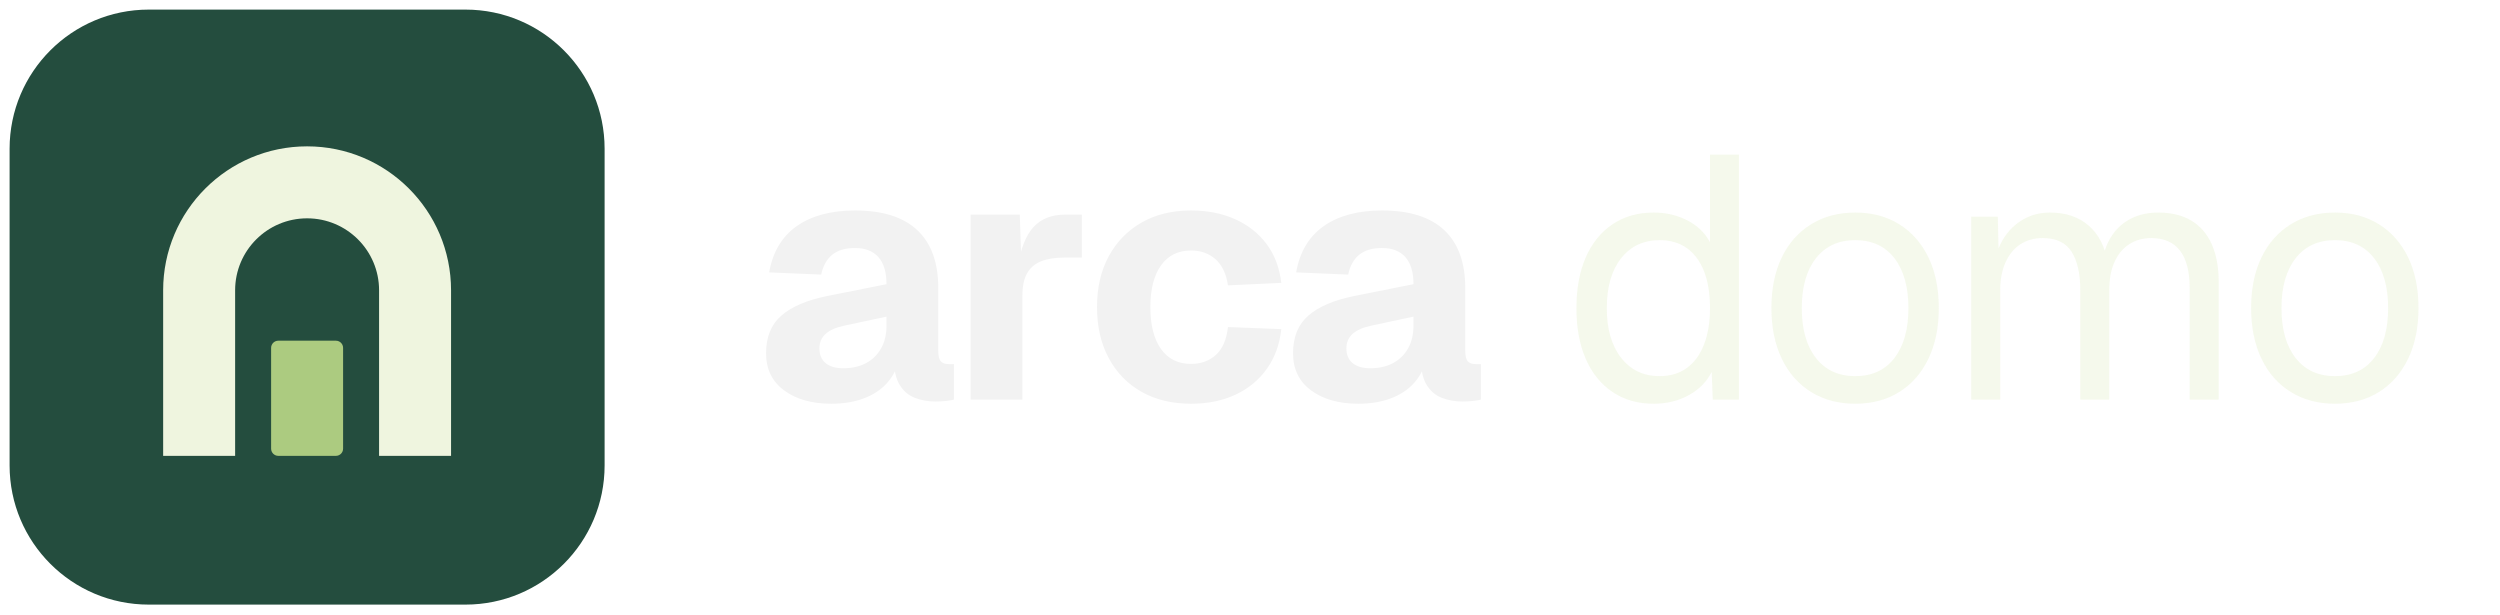
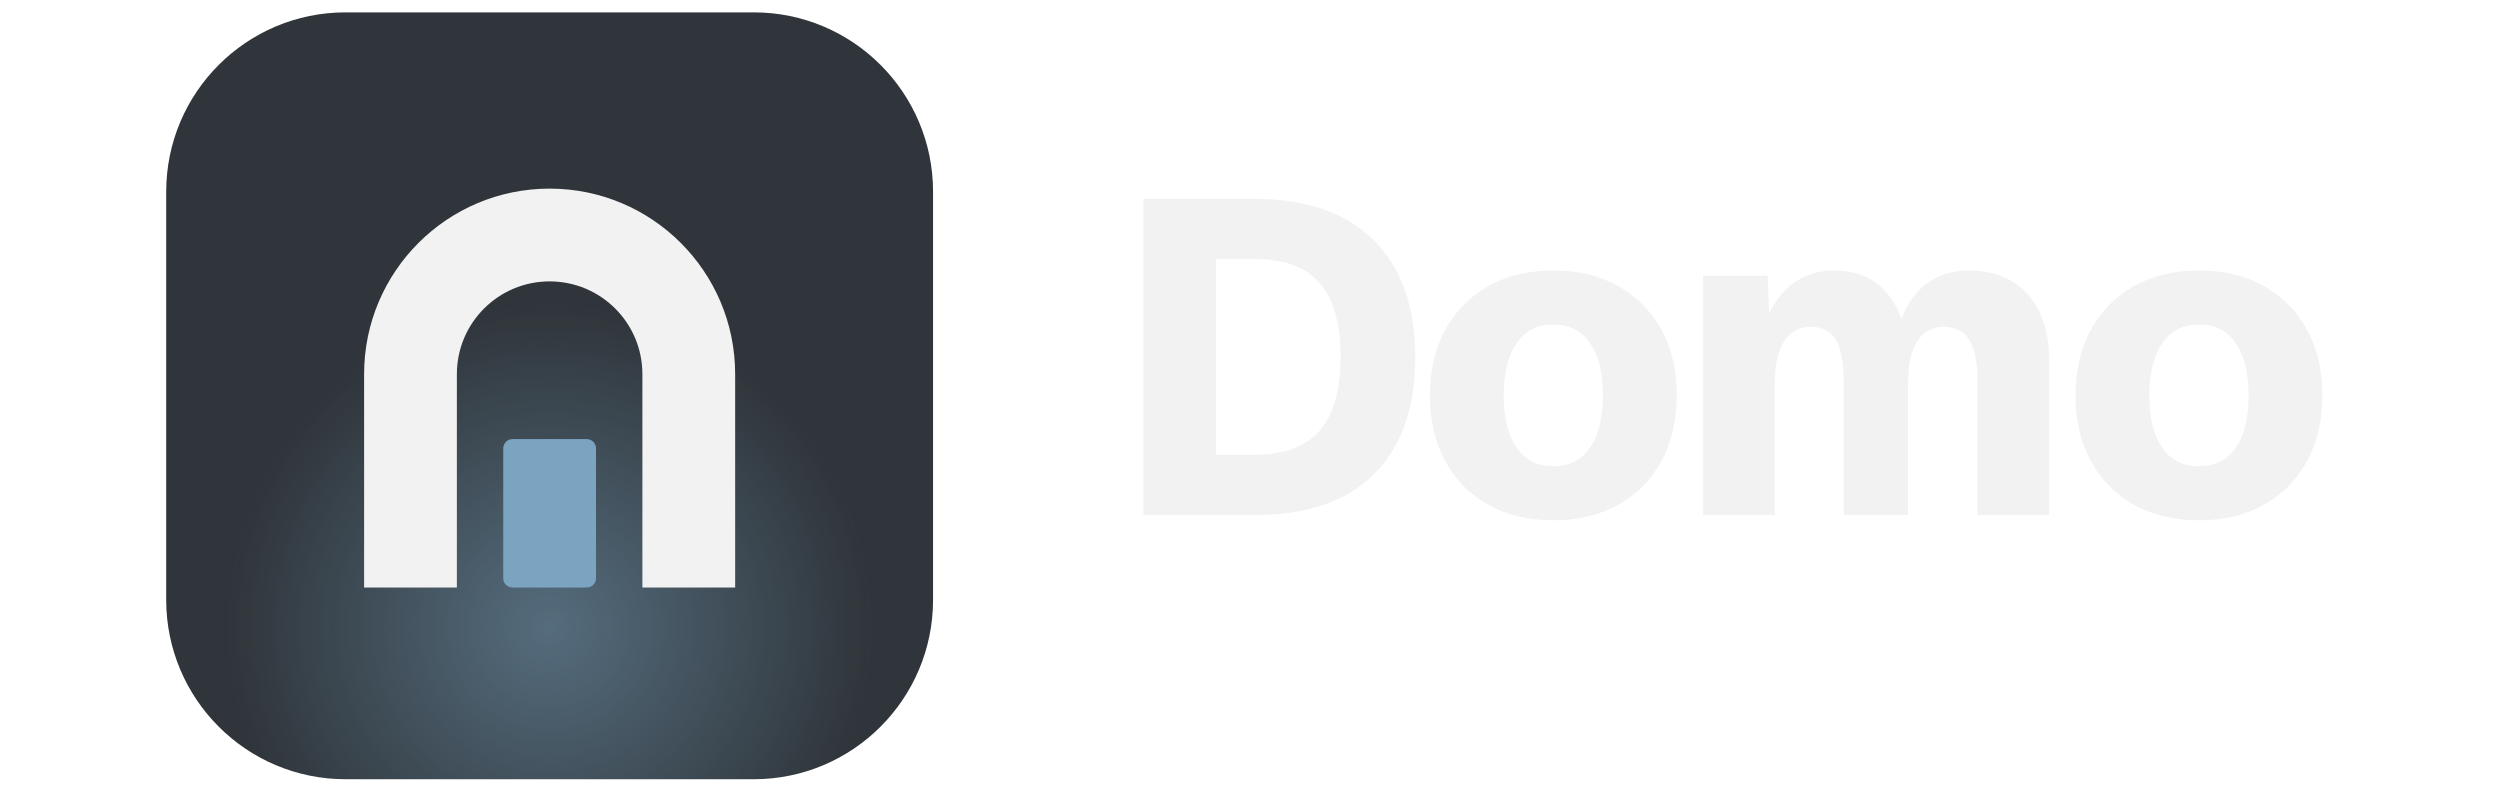
- <svg xmlns="http://www.w3.org/2000/svg" viewBox="0 0 2084 512">
-   <rect x="8" y="8" width="496" height="496" rx="116" fill="#244d3e" />
-   <path d="M136 380V242a120 120 0 0 1 240 0v138h-60V242a60 60 0 0 0-120 0v138z" fill="#eff5df" />
-   <rect x="226" y="284" width="60" height="96" rx="6" fill="#accb80" />
-   <path d="M692.843 336.55Q668.735 336.55 653.661 325.446Q638.587 314.342 638.587 294.434Q638.587 274.181 651.388 263.048Q664.19 251.915 689.391 246.794L738.987 236.898Q738.987 221.939 732.255 214.344Q725.523 206.749 712.75 206.749Q700.552 206.749 693.677 212.416Q686.801 218.084 684.557 228.9L641.176 227.059Q645.664 201.514 664.19 188.482Q682.717 175.45 712.75 175.45Q747.272 175.45 764.705 191.905Q782.138 208.36 782.138 240.005V292.478Q782.138 299.037 784.353 301.281Q786.569 303.525 790.884 303.525H795.199V333.098Q793.185 333.731 788.698 334.22Q784.21 334.709 779.78 334.709Q770.631 334.709 762.691 331.66Q754.752 328.61 749.976 320.872Q745.201 313.133 745.201 299.037L748.768 302.029Q746.064 312.328 738.642 320.153Q731.219 327.978 719.626 332.264Q708.032 336.55 692.843 336.55ZM703.084 306.977Q713.844 306.977 721.87 302.72Q729.896 298.462 734.442 290.493Q738.987 282.524 738.987 271.42V263.94L704.005 271.42Q693.475 273.606 688.268 278.295Q683.061 282.984 683.061 290.407Q683.061 298.289 688.182 302.633Q693.303 306.977 703.084 306.977ZM809.123 333.098V178.902H850.088L851.584 223.665L848.247 222.974Q851.987 199.615 861.538 189.258Q871.089 178.902 887.889 178.902H901.813V214.689H887.659Q875.634 214.689 867.838 217.824Q860.042 220.96 856.158 227.865Q852.275 234.769 852.275 246.391V333.098ZM992.836 336.55Q969.131 336.55 951.554 326.597Q933.976 316.643 924.224 298.49Q914.472 280.338 914.472 256Q914.472 231.662 924.224 213.654Q933.976 195.645 951.554 185.547Q969.131 175.45 992.836 175.45Q1013.318 175.45 1029.486 182.67Q1045.653 189.891 1055.751 203.326Q1065.848 216.76 1068.092 235.805L1023.618 237.876Q1021.546 223.492 1013.319 216.156Q1005.091 208.82 992.836 208.82Q976.668 208.82 967.807 221.248Q958.946 233.676 958.946 256Q958.946 278.497 967.807 290.925Q976.668 303.353 992.836 303.353Q1005.263 303.353 1013.577 295.844Q1021.892 288.336 1023.618 272.628L1068.092 274.354Q1066.021 293.399 1056.096 307.38Q1046.171 321.361 1030.004 328.956Q1013.836 336.55 992.836 336.55ZM1132.13 336.55Q1108.023 336.55 1092.948 325.446Q1077.874 314.342 1077.874 294.434Q1077.874 274.181 1090.676 263.048Q1103.477 251.915 1128.678 246.794L1178.274 236.898Q1178.274 221.939 1171.543 214.344Q1164.811 206.749 1152.038 206.749Q1139.84 206.749 1132.964 212.416Q1126.089 218.084 1123.845 228.9L1080.463 227.059Q1084.951 201.514 1103.478 188.482Q1122.004 175.45 1152.038 175.45Q1186.559 175.45 1203.992 191.905Q1221.426 208.36 1221.426 240.005V292.478Q1221.426 299.037 1223.641 301.281Q1225.856 303.525 1230.171 303.525H1234.486V333.098Q1232.473 333.731 1227.985 334.22Q1223.497 334.709 1219.067 334.709Q1209.919 334.709 1201.979 331.66Q1194.039 328.61 1189.264 320.872Q1184.488 313.133 1184.488 299.037L1188.055 302.029Q1185.351 312.328 1177.929 320.153Q1170.507 327.978 1158.913 332.264Q1147.32 336.55 1132.13 336.55ZM1142.371 306.977Q1153.131 306.977 1161.157 302.72Q1169.184 298.462 1173.729 290.493Q1178.274 282.524 1178.274 271.42V263.94L1143.292 271.42Q1132.763 273.606 1127.556 278.295Q1122.349 282.984 1122.349 290.407Q1122.349 298.289 1127.469 302.633Q1132.59 306.977 1142.371 306.977Z" fill="#f2f2f2" />
-   <path d="M1378.55 336.55Q1358.7 336.55 1344.18 326.77Q1329.65 316.99 1321.88 299.15Q1314.11 281.32 1314.11 256.86Q1314.11 232.41 1321.88 214.57Q1329.65 196.74 1344.18 186.96Q1358.7 177.18 1378.55 177.18Q1393.8 177.18 1406.46 183.65Q1419.12 190.12 1425.45 201.92V128.85H1449.61V333.1H1427.75L1426.88 310.08Q1420.56 322.45 1407.61 329.5Q1394.66 336.55 1378.55 336.55ZM1383.44 313.54Q1396.97 313.54 1406.32 306.63Q1415.66 299.73 1420.56 286.93Q1425.45 274.12 1425.45 256.86Q1425.45 239.03 1420.56 226.37Q1415.66 213.71 1406.32 206.95Q1396.97 200.19 1383.44 200.19Q1363.31 200.19 1351.37 215.29Q1339.43 230.4 1339.43 256.86Q1339.43 283.04 1351.37 298.29Q1363.31 313.54 1383.44 313.54ZM1546.56 336.55Q1525.56 336.55 1509.74 326.77Q1493.91 316.99 1485.28 299.01Q1476.65 281.03 1476.65 256.86Q1476.65 232.41 1485.28 214.57Q1493.91 196.74 1509.74 186.96Q1525.56 177.18 1546.56 177.18Q1567.56 177.18 1583.24 186.96Q1598.92 196.74 1607.55 214.57Q1616.18 232.41 1616.18 256.86Q1616.18 281.03 1607.55 299.01Q1598.92 316.99 1583.24 326.77Q1567.56 336.55 1546.56 336.55ZM1546.56 313.54Q1567.56 313.54 1579.21 298.43Q1590.86 283.33 1590.86 256.86Q1590.86 230.4 1579.21 215.29Q1567.56 200.19 1546.56 200.19Q1525.56 200.19 1513.76 215.29Q1501.97 230.4 1501.97 256.86Q1501.97 283.33 1513.76 298.43Q1525.56 313.54 1546.56 313.54ZM1643.22 333.1V180.63H1665.37L1666.24 219.18L1662.78 218.03Q1665.37 205.37 1671.84 196.31Q1678.32 187.24 1687.81 182.21Q1697.3 177.18 1708.81 177.18Q1728.66 177.18 1741.18 188.11Q1753.69 199.04 1756.85 218.6L1752.25 218.31Q1754.55 205.08 1760.74 196.02Q1766.92 186.96 1776.7 182.07Q1786.49 177.18 1799.14 177.18Q1815.54 177.18 1826.76 183.94Q1837.98 190.7 1843.73 203.64Q1849.49 216.59 1849.49 235V333.1H1825.32V240.18Q1825.32 219.46 1817.27 208.96Q1809.21 198.46 1793.39 198.46Q1782.75 198.46 1774.83 203.64Q1766.92 208.82 1762.61 218.46Q1758.29 228.1 1758.29 241.9V333.1H1734.13V241.9Q1734.13 221.48 1726.94 209.97Q1719.74 198.46 1702.77 198.46Q1692.13 198.46 1684.22 203.64Q1676.3 208.82 1671.84 218.6Q1667.39 228.38 1667.39 241.9V333.1ZM1946.44 336.55Q1925.44 336.55 1909.61 326.77Q1893.79 316.99 1885.16 299.01Q1876.53 281.03 1876.53 256.86Q1876.53 232.41 1885.16 214.57Q1893.79 196.74 1909.61 186.96Q1925.44 177.18 1946.44 177.18Q1967.44 177.18 1983.11 186.96Q1998.79 196.74 2007.42 214.57Q2016.05 232.41 2016.05 256.86Q2016.05 281.03 2007.42 299.01Q1998.79 316.99 1983.11 326.77Q1967.44 336.55 1946.44 336.55ZM1946.44 313.54Q1967.44 313.54 1979.09 298.43Q1990.74 283.33 1990.74 256.86Q1990.74 230.4 1979.09 215.29Q1967.44 200.19 1946.44 200.19Q1925.44 200.19 1913.64 215.29Q1901.85 230.4 1901.85 256.86Q1901.85 283.33 1913.64 298.43Q1925.44 313.54 1946.44 313.54Z" fill="#eff5df" fill-opacity="0.6" />
+ <svg xmlns="http://www.w3.org/2000/svg" viewBox="-99.5 0 1617 512">
+   <defs>
+     <radialGradient id="glow" cx="50%" cy="80%" r="42%">
+       <stop offset="0" stop-color="#7ba4c1" stop-opacity="0.5" />
+       <stop offset="1" stop-color="#7ba4c1" stop-opacity="0" />
+     </radialGradient>
+   </defs>
+   <rect x="8" y="8" width="496" height="496" rx="116" fill="#2f353a" />
+   <rect x="8" y="8" width="496" height="496" rx="116" fill="url(#glow)" />
+   <path d="M136 380V242a120 120 0 0 1 240 0v138h-60V242a60 60 0 0 0-120 0v138z" fill="#f2f2f2" />
+   <rect x="226" y="284" width="60" height="96" rx="6" fill="#7ba4c1" />
+   <path d="M640 333.06V128.58H711.63Q761.88 128.58 788.88 155.22Q815.88 181.86 815.88 231.11Q815.88 280.07 789.31 306.56Q762.75 333.06 713.35 333.06ZM686.94 294.15H711.63Q740.37 294.15 753.98 278.64Q767.58 263.13 767.58 230.91Q767.58 198.51 753.98 183Q740.37 167.49 711.63 167.49H686.94ZM905.22 336.52Q881.17 336.52 863.21 326.52Q845.26 316.53 835.31 298.33Q825.36 280.13 825.36 255.73Q825.36 231.25 835.31 213.19Q845.26 195.14 863.21 185.04Q881.17 174.95 905.22 174.95Q929.27 174.95 947.18 185.04Q965.09 195.14 975.05 213.19Q985 231.25 985 255.73Q985 280.13 975.05 298.33Q965.09 316.53 947.18 326.52Q929.27 336.52 905.22 336.52ZM905.22 301.58Q920.6 301.58 928.94 289.59Q937.27 277.59 937.27 255.73Q937.27 234.07 928.94 221.98Q920.6 209.88 905.22 209.88Q889.84 209.88 881.46 221.98Q873.08 234.07 873.08 255.73Q873.08 277.59 881.46 289.59Q889.84 301.58 905.22 301.58ZM1002.07 333.06V178.4H1043.81L1045.27 215.38L1041.41 213.42Q1044.41 201.16 1050.89 192.59Q1057.37 184.02 1066.57 179.48Q1075.77 174.95 1086.69 174.95Q1105.96 174.95 1117.78 186.19Q1129.6 197.44 1132.97 216.42L1127.56 216.74Q1130.26 203.09 1136.76 193.81Q1143.25 184.54 1152.74 179.74Q1162.23 174.95 1173.89 174.95Q1189.71 174.95 1201.34 181.62Q1212.98 188.28 1219.44 201.34Q1225.91 214.4 1225.91 233.64V333.06H1179.54V246.69Q1179.54 228.98 1174.4 220.18Q1169.26 211.38 1157.65 211.38Q1150.22 211.38 1145.12 215.56Q1140.03 219.73 1137.32 227.77Q1134.61 235.8 1134.61 247.21V333.06H1093.08V247.21Q1093.08 229.58 1088.3 220.48Q1083.52 211.38 1071.57 211.38Q1064.14 211.38 1059.04 215.56Q1053.94 219.73 1051.19 227.81Q1048.44 235.89 1048.44 247.21V333.06ZM1322.82 336.52Q1298.77 336.52 1280.81 326.52Q1262.86 316.53 1252.91 298.33Q1242.96 280.13 1242.96 255.73Q1242.96 231.25 1252.91 213.19Q1262.86 195.14 1280.81 185.04Q1298.77 174.95 1322.82 174.95Q1346.87 174.95 1364.78 185.04Q1382.69 195.14 1392.65 213.19Q1402.6 231.25 1402.6 255.73Q1402.6 280.13 1392.65 298.33Q1382.69 316.53 1364.78 326.52Q1346.87 336.52 1322.82 336.52ZM1322.82 301.58Q1338.2 301.58 1346.54 289.59Q1354.87 277.59 1354.87 255.73Q1354.87 234.07 1346.54 221.98Q1338.2 209.88 1322.82 209.88Q1307.44 209.88 1299.06 221.98Q1290.68 234.07 1290.68 255.73Q1290.68 277.59 1299.06 289.59Q1307.44 301.58 1322.82 301.58Z" fill="#f2f2f2" />
</svg>
